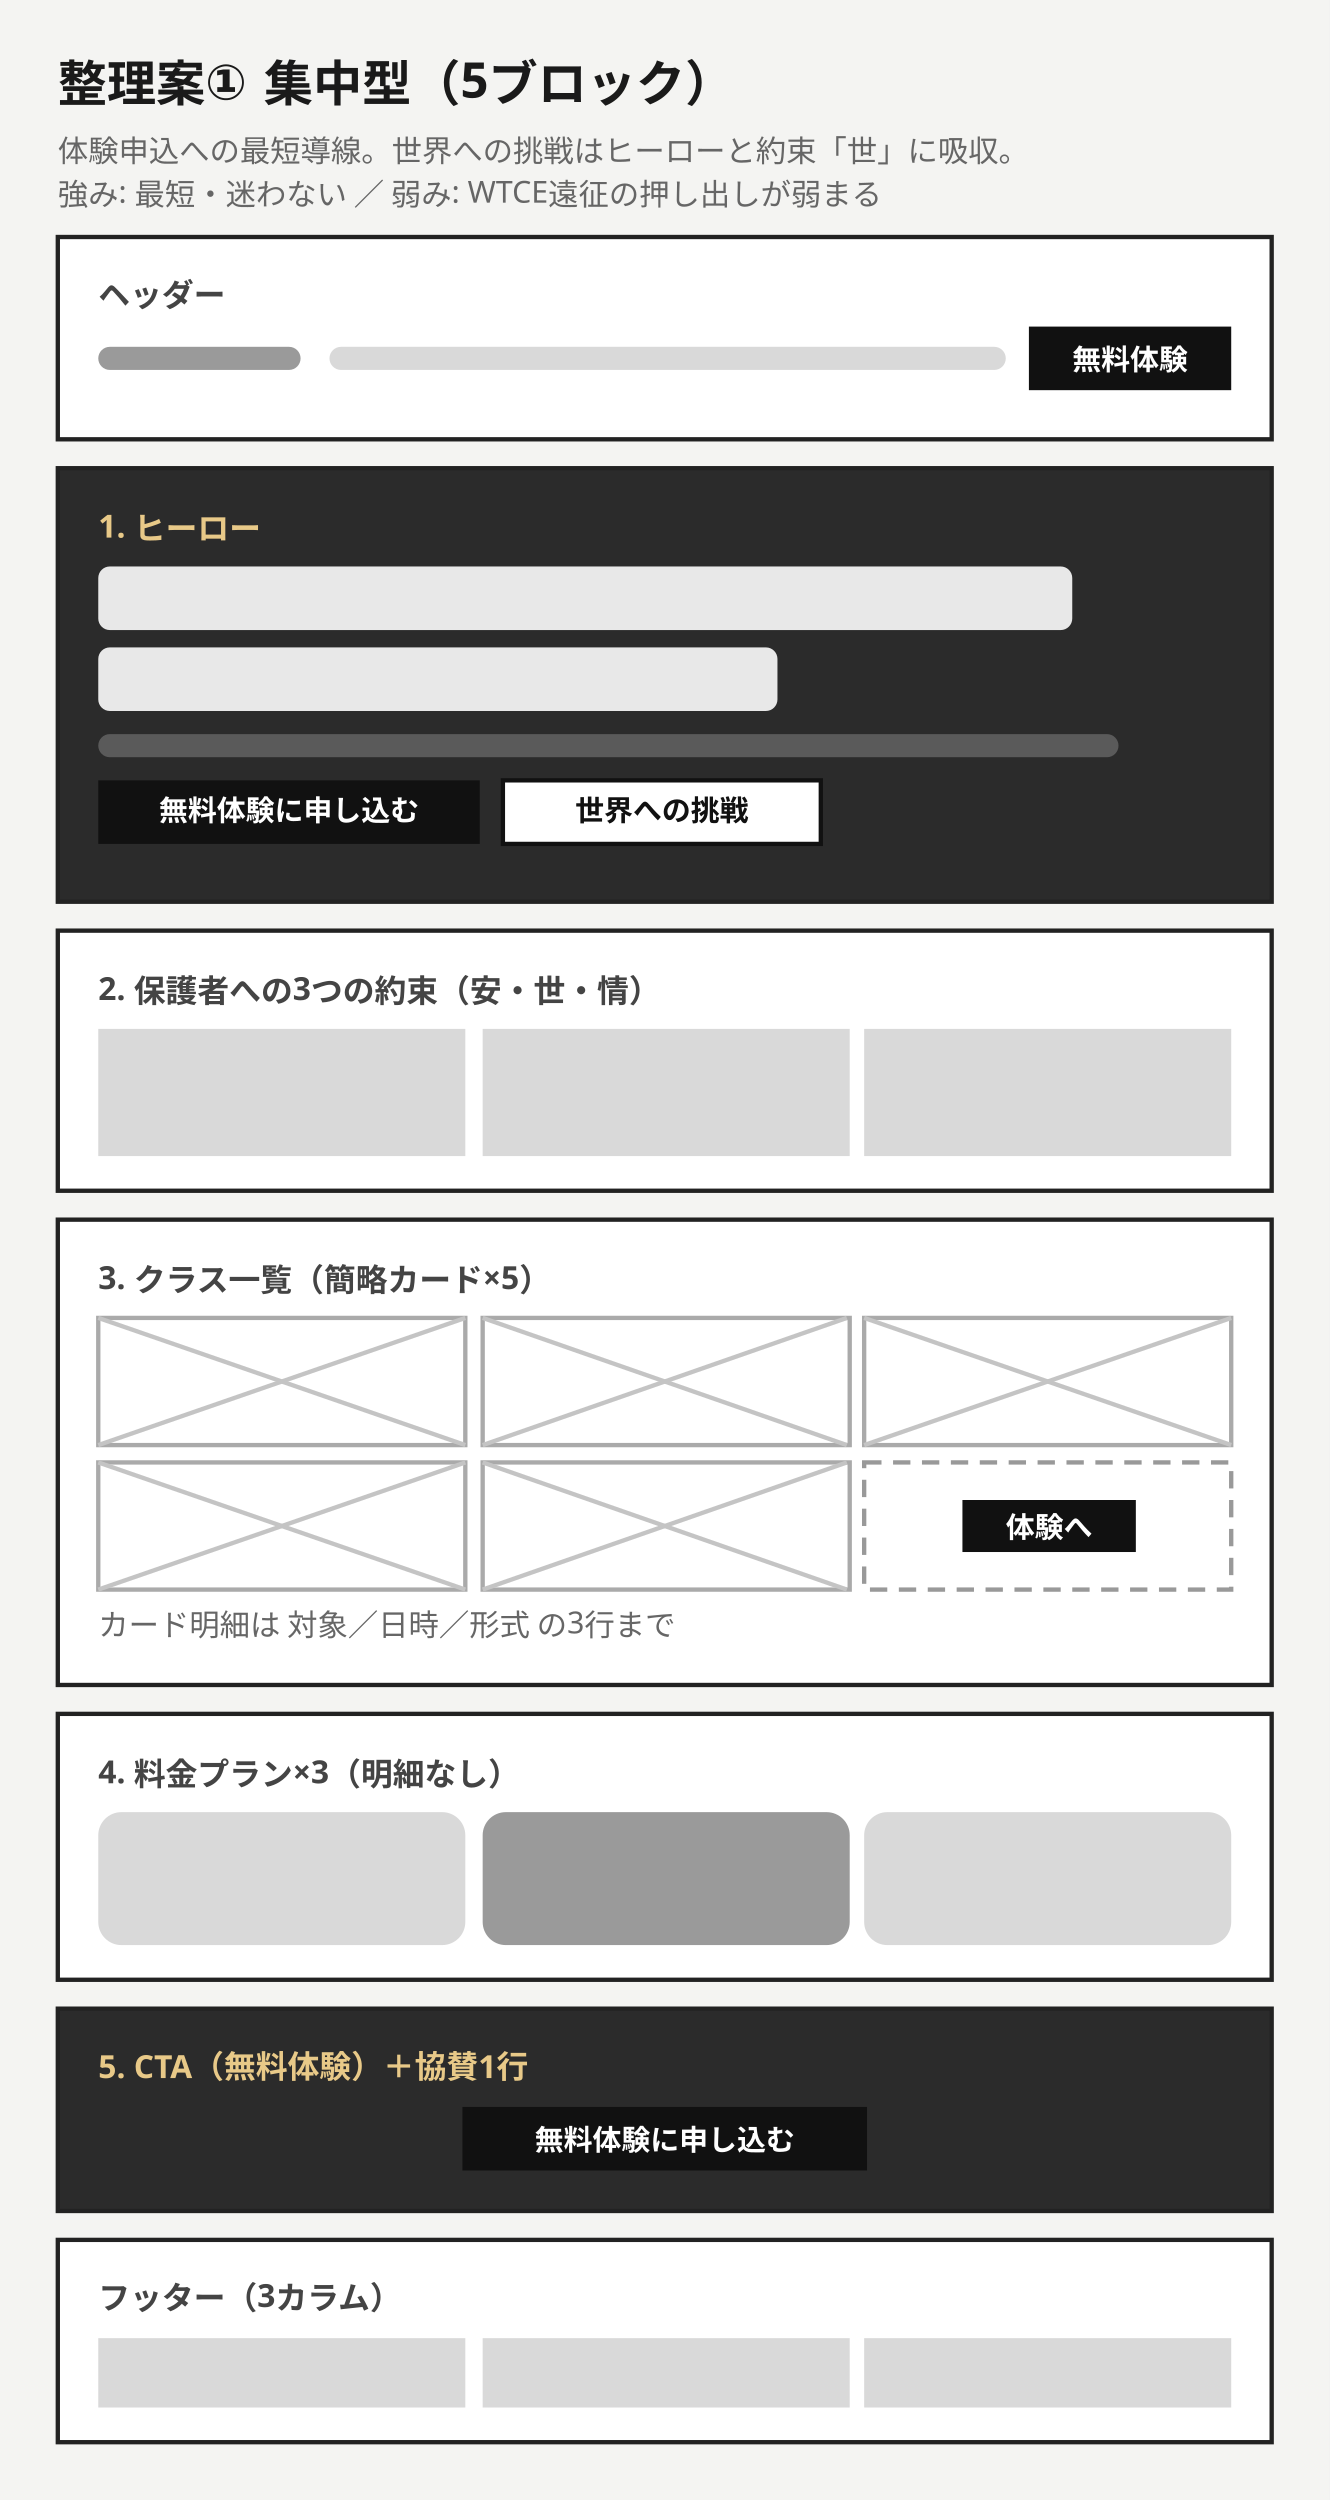
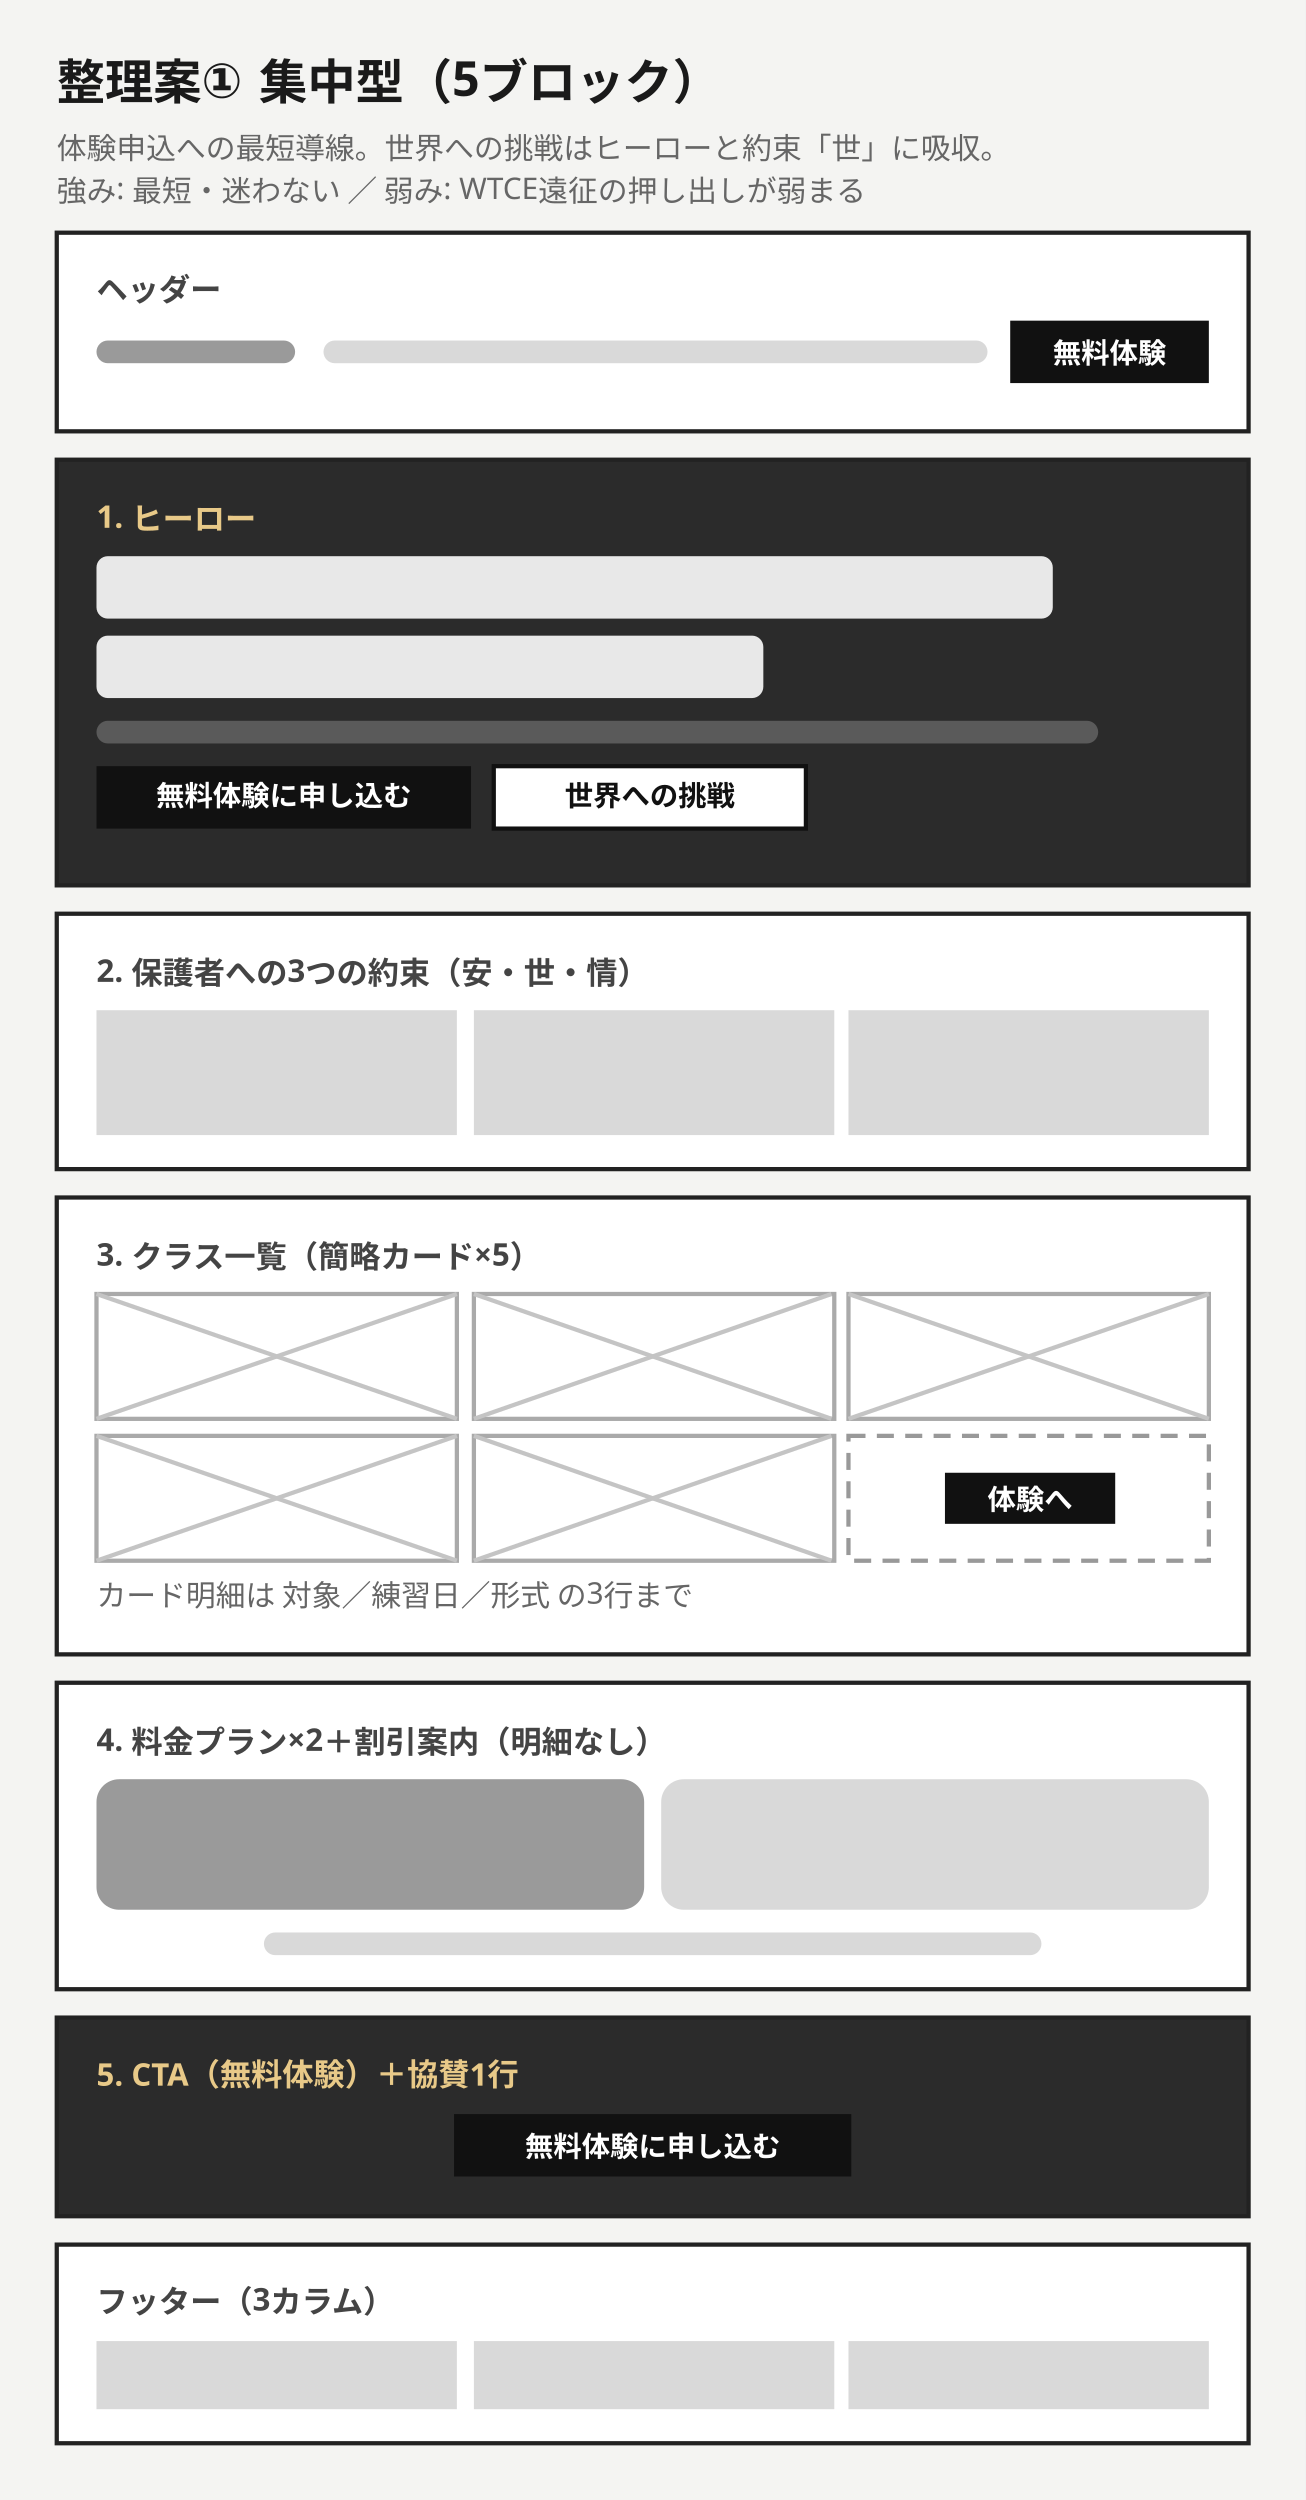
- <svg xmlns="http://www.w3.org/2000/svg" width="460" height="865" viewBox="0 0 460 865">
-   <rect id="背景" width="460" height="865" fill="#f4f4f2" />
+ <svg xmlns="http://www.w3.org/2000/svg" width="460" height="881" viewBox="0 0 460 881">
+   <rect id="背景" width="460" height="881" fill="#f4f4f2" />
  <g id="タイトル">
    <text x="20" y="35" font-family="Hiragino Kaku Gothic ProN, Noto Sans JP, sans-serif" font-size="17" font-weight="700" fill="#1a1a1a" text-anchor="start">整理案① 集中型（5ブロック）</text>
    <text x="20" y="56" font-family="Hiragino Kaku Gothic ProN, Noto Sans JP, sans-serif" font-size="10.5" font-weight="400" fill="#666666" text-anchor="start">体験申込への最短導線。世界への挑戦はヒーローと約束「世」に吸収。</text>
    <text x="20" y="71" font-family="Hiragino Kaku Gothic ProN, Noto Sans JP, sans-serif" font-size="10.5" font-weight="400" fill="#666666" text-anchor="start">強み: 最短・迷わない ／ 弱み: WTCE遠征の押し出しが弱まる</text>
  </g>
  <g id="ヘッダー">
    <rect x="20" y="82" width="420" height="70" fill="#ffffff" stroke="#222222" stroke-width="1.5" />
    <text x="34" y="106" font-family="Hiragino Kaku Gothic ProN, Noto Sans JP, sans-serif" font-size="11" font-weight="700" fill="#444444" text-anchor="start">ヘッダー</text>
    <rect x="34" y="120" width="70" height="8" rx="4" fill="#9a9a9a" />
    <rect x="114" y="120" width="234" height="8" rx="4" fill="#d9d9d9" />
    <rect x="356" y="113" width="70" height="22" rx="0" fill="#111111" />
    <text x="391" y="128" font-family="Hiragino Kaku Gothic ProN, Noto Sans JP, sans-serif" font-size="10" font-weight="700" fill="#ffffff" text-anchor="middle">無料体験</text>
  </g>
  <g id="1. ヒーロー">
    <rect x="20" y="162" width="420" height="150" fill="#2b2b2b" stroke="#222222" stroke-width="1.5" />
    <text x="34" y="186" font-family="Hiragino Kaku Gothic ProN, Noto Sans JP, sans-serif" font-size="11" font-weight="700" fill="#e8c988" text-anchor="start">1. ヒーロー</text>
    <rect x="34" y="196" width="337" height="22" rx="4" fill="#e8e8e8" />
    <rect x="34" y="224" width="235" height="22" rx="4" fill="#e8e8e8" />
    <rect x="34" y="254" width="353" height="8" rx="4" fill="#5a5a5a" />
    <rect x="34" y="270" width="132" height="22" rx="0" fill="#111111" />
    <text x="100" y="284" font-family="Hiragino Kaku Gothic ProN, Noto Sans JP, sans-serif" font-size="10" font-weight="700" fill="#ffffff" text-anchor="middle">無料体験に申し込む</text>
    <rect x="174" y="270" width="110" height="22" rx="0" fill="#ffffff" stroke="#111111" stroke-width="1.5" />
    <text x="229" y="284" font-family="Hiragino Kaku Gothic ProN, Noto Sans JP, sans-serif" font-size="10" font-weight="700" fill="#111111" text-anchor="middle">世界への挑戦</text>
  </g>
  <g id="2. 保護者への3つの約束（安・世・情）">
    <rect x="20" y="322" width="420" height="90" fill="#ffffff" stroke="#222222" stroke-width="1.5" />
    <text x="34" y="346" font-family="Hiragino Kaku Gothic ProN, Noto Sans JP, sans-serif" font-size="11" font-weight="700" fill="#444444" text-anchor="start">2. 保護者への3つの約束（安・世・情）</text>
    <rect x="34" y="356" width="127" height="44" rx="0" fill="#d9d9d9" />
    <rect x="167" y="356" width="127" height="44" rx="0" fill="#d9d9d9" />
    <rect x="299" y="356" width="127" height="44" rx="0" fill="#d9d9d9" />
  </g>
  <g id="3. クラス一覧（簡略カード×5）">
    <rect x="20" y="422" width="420" height="161" fill="#ffffff" stroke="#222222" stroke-width="1.5" />
    <text x="34" y="446" font-family="Hiragino Kaku Gothic ProN, Noto Sans JP, sans-serif" font-size="11" font-weight="700" fill="#444444" text-anchor="start">3. クラス一覧（簡略カード×5）</text>
    <rect x="34" y="456" width="127" height="44" rx="0" fill="#ffffff" stroke="#aaaaaa" stroke-width="1.5" />
    <line x1="34" y1="456" x2="161" y2="500" stroke="#c4c4c4" stroke-width="1.5" />
    <line x1="161" y1="456" x2="34" y2="500" stroke="#c4c4c4" stroke-width="1.5" />
    <rect x="167" y="456" width="127" height="44" rx="0" fill="#ffffff" stroke="#aaaaaa" stroke-width="1.5" />
    <line x1="167" y1="456" x2="293" y2="500" stroke="#c4c4c4" stroke-width="1.5" />
    <line x1="293" y1="456" x2="167" y2="500" stroke="#c4c4c4" stroke-width="1.5" />
    <rect x="299" y="456" width="127" height="44" rx="0" fill="#ffffff" stroke="#aaaaaa" stroke-width="1.5" />
    <line x1="299" y1="456" x2="426" y2="500" stroke="#c4c4c4" stroke-width="1.5" />
    <line x1="426" y1="456" x2="299" y2="500" stroke="#c4c4c4" stroke-width="1.5" />
    <rect x="34" y="506" width="127" height="44" rx="0" fill="#ffffff" stroke="#aaaaaa" stroke-width="1.5" />
    <line x1="34" y1="506" x2="161" y2="550" stroke="#c4c4c4" stroke-width="1.5" />
    <line x1="161" y1="506" x2="34" y2="550" stroke="#c4c4c4" stroke-width="1.5" />
    <rect x="167" y="506" width="127" height="44" rx="0" fill="#ffffff" stroke="#aaaaaa" stroke-width="1.5" />
    <line x1="167" y1="506" x2="293" y2="550" stroke="#c4c4c4" stroke-width="1.5" />
    <line x1="293" y1="506" x2="167" y2="550" stroke="#c4c4c4" stroke-width="1.5" />
    <rect x="299" y="506" width="127" height="44" rx="0" fill="#ffffff" stroke="#999999" stroke-width="1.5" stroke-dasharray="6 4" />
    <rect x="333" y="519" width="60" height="18" rx="0" fill="#111111" />
    <text x="363" y="532" font-family="Hiragino Kaku Gothic ProN, Noto Sans JP, sans-serif" font-size="10" font-weight="700" fill="#ffffff" text-anchor="middle">体験へ</text>
-     <text x="34" y="566" font-family="Hiragino Kaku Gothic ProN, Noto Sans JP, sans-serif" font-size="10.5" font-weight="400" fill="#666666" text-anchor="start">カード明細は 対象／日時／形式 の3行まで</text>
+     <text x="34" y="566" font-family="Hiragino Kaku Gothic ProN, Noto Sans JP, sans-serif" font-size="10.5" font-weight="400" fill="#666666" text-anchor="start">カード明細は 対象／練習日／形式 の3行まで</text>
  </g>
-   <g id="4. 料金プラン×3（明細なし）">
-     <rect x="20" y="593" width="420" height="92" fill="#ffffff" stroke="#222222" stroke-width="1.5" />
-     <text x="34" y="617" font-family="Hiragino Kaku Gothic ProN, Noto Sans JP, sans-serif" font-size="11" font-weight="700" fill="#444444" text-anchor="start">4. 料金プラン×3（明細なし）</text>
-     <rect x="34" y="627" width="127" height="46" rx="8" fill="#d9d9d9" />
-     <rect x="167" y="627" width="127" height="46" rx="8" fill="#9a9a9a" />
-     <rect x="299" y="627" width="127" height="46" rx="8" fill="#d9d9d9" />
+   <g id="4. 料金プラン×2＋割引案内（明細なし）">
+     <rect x="20" y="593" width="420" height="108" fill="#ffffff" stroke="#222222" stroke-width="1.5" />
+     <text x="34" y="617" font-family="Hiragino Kaku Gothic ProN, Noto Sans JP, sans-serif" font-size="11" font-weight="700" fill="#444444" text-anchor="start">4. 料金プラン×2＋割引案内（明細なし）</text>
+     <rect x="34" y="627" width="193" height="46" rx="8" fill="#9a9a9a" />
+     <rect x="233" y="627" width="193" height="46" rx="8" fill="#d9d9d9" />
+     <rect x="93" y="681" width="274" height="8" rx="4" fill="#d9d9d9" />
  </g>
  <g id="5. CTA（無料体験）＋協賛1行">
-     <rect x="20" y="695" width="420" height="70" fill="#2b2b2b" stroke="#222222" stroke-width="1.5" />
-     <text x="34" y="719" font-family="Hiragino Kaku Gothic ProN, Noto Sans JP, sans-serif" font-size="11" font-weight="700" fill="#e8c988" text-anchor="start">5. CTA（無料体験）＋協賛1行</text>
-     <rect x="160" y="729" width="140" height="22" rx="0" fill="#111111" />
-     <text x="230" y="744" font-family="Hiragino Kaku Gothic ProN, Noto Sans JP, sans-serif" font-size="10" font-weight="700" fill="#ffffff" text-anchor="middle">無料体験に申し込む</text>
+     <rect x="20" y="711" width="420" height="70" fill="#2b2b2b" stroke="#222222" stroke-width="1.5" />
+     <text x="34" y="735" font-family="Hiragino Kaku Gothic ProN, Noto Sans JP, sans-serif" font-size="11" font-weight="700" fill="#e8c988" text-anchor="start">5. CTA（無料体験）＋協賛1行</text>
+     <rect x="160" y="745" width="140" height="22" rx="0" fill="#111111" />
+     <text x="230" y="760" font-family="Hiragino Kaku Gothic ProN, Noto Sans JP, sans-serif" font-size="10" font-weight="700" fill="#ffffff" text-anchor="middle">無料体験に申し込む</text>
  </g>
  <g id="フッター（3カラム）">
-     <rect x="20" y="775" width="420" height="70" fill="#ffffff" stroke="#222222" stroke-width="1.5" />
-     <text x="34" y="799" font-family="Hiragino Kaku Gothic ProN, Noto Sans JP, sans-serif" font-size="11" font-weight="700" fill="#444444" text-anchor="start">フッター（3カラム）</text>
-     <rect x="34" y="809" width="127" height="24" rx="0" fill="#d9d9d9" />
-     <rect x="167" y="809" width="127" height="24" rx="0" fill="#d9d9d9" />
-     <rect x="299" y="809" width="127" height="24" rx="0" fill="#d9d9d9" />
+     <rect x="20" y="791" width="420" height="70" fill="#ffffff" stroke="#222222" stroke-width="1.5" />
+     <text x="34" y="815" font-family="Hiragino Kaku Gothic ProN, Noto Sans JP, sans-serif" font-size="11" font-weight="700" fill="#444444" text-anchor="start">フッター（3カラム）</text>
+     <rect x="34" y="825" width="127" height="24" rx="0" fill="#d9d9d9" />
+     <rect x="167" y="825" width="127" height="24" rx="0" fill="#d9d9d9" />
+     <rect x="299" y="825" width="127" height="24" rx="0" fill="#d9d9d9" />
  </g>
</svg>
